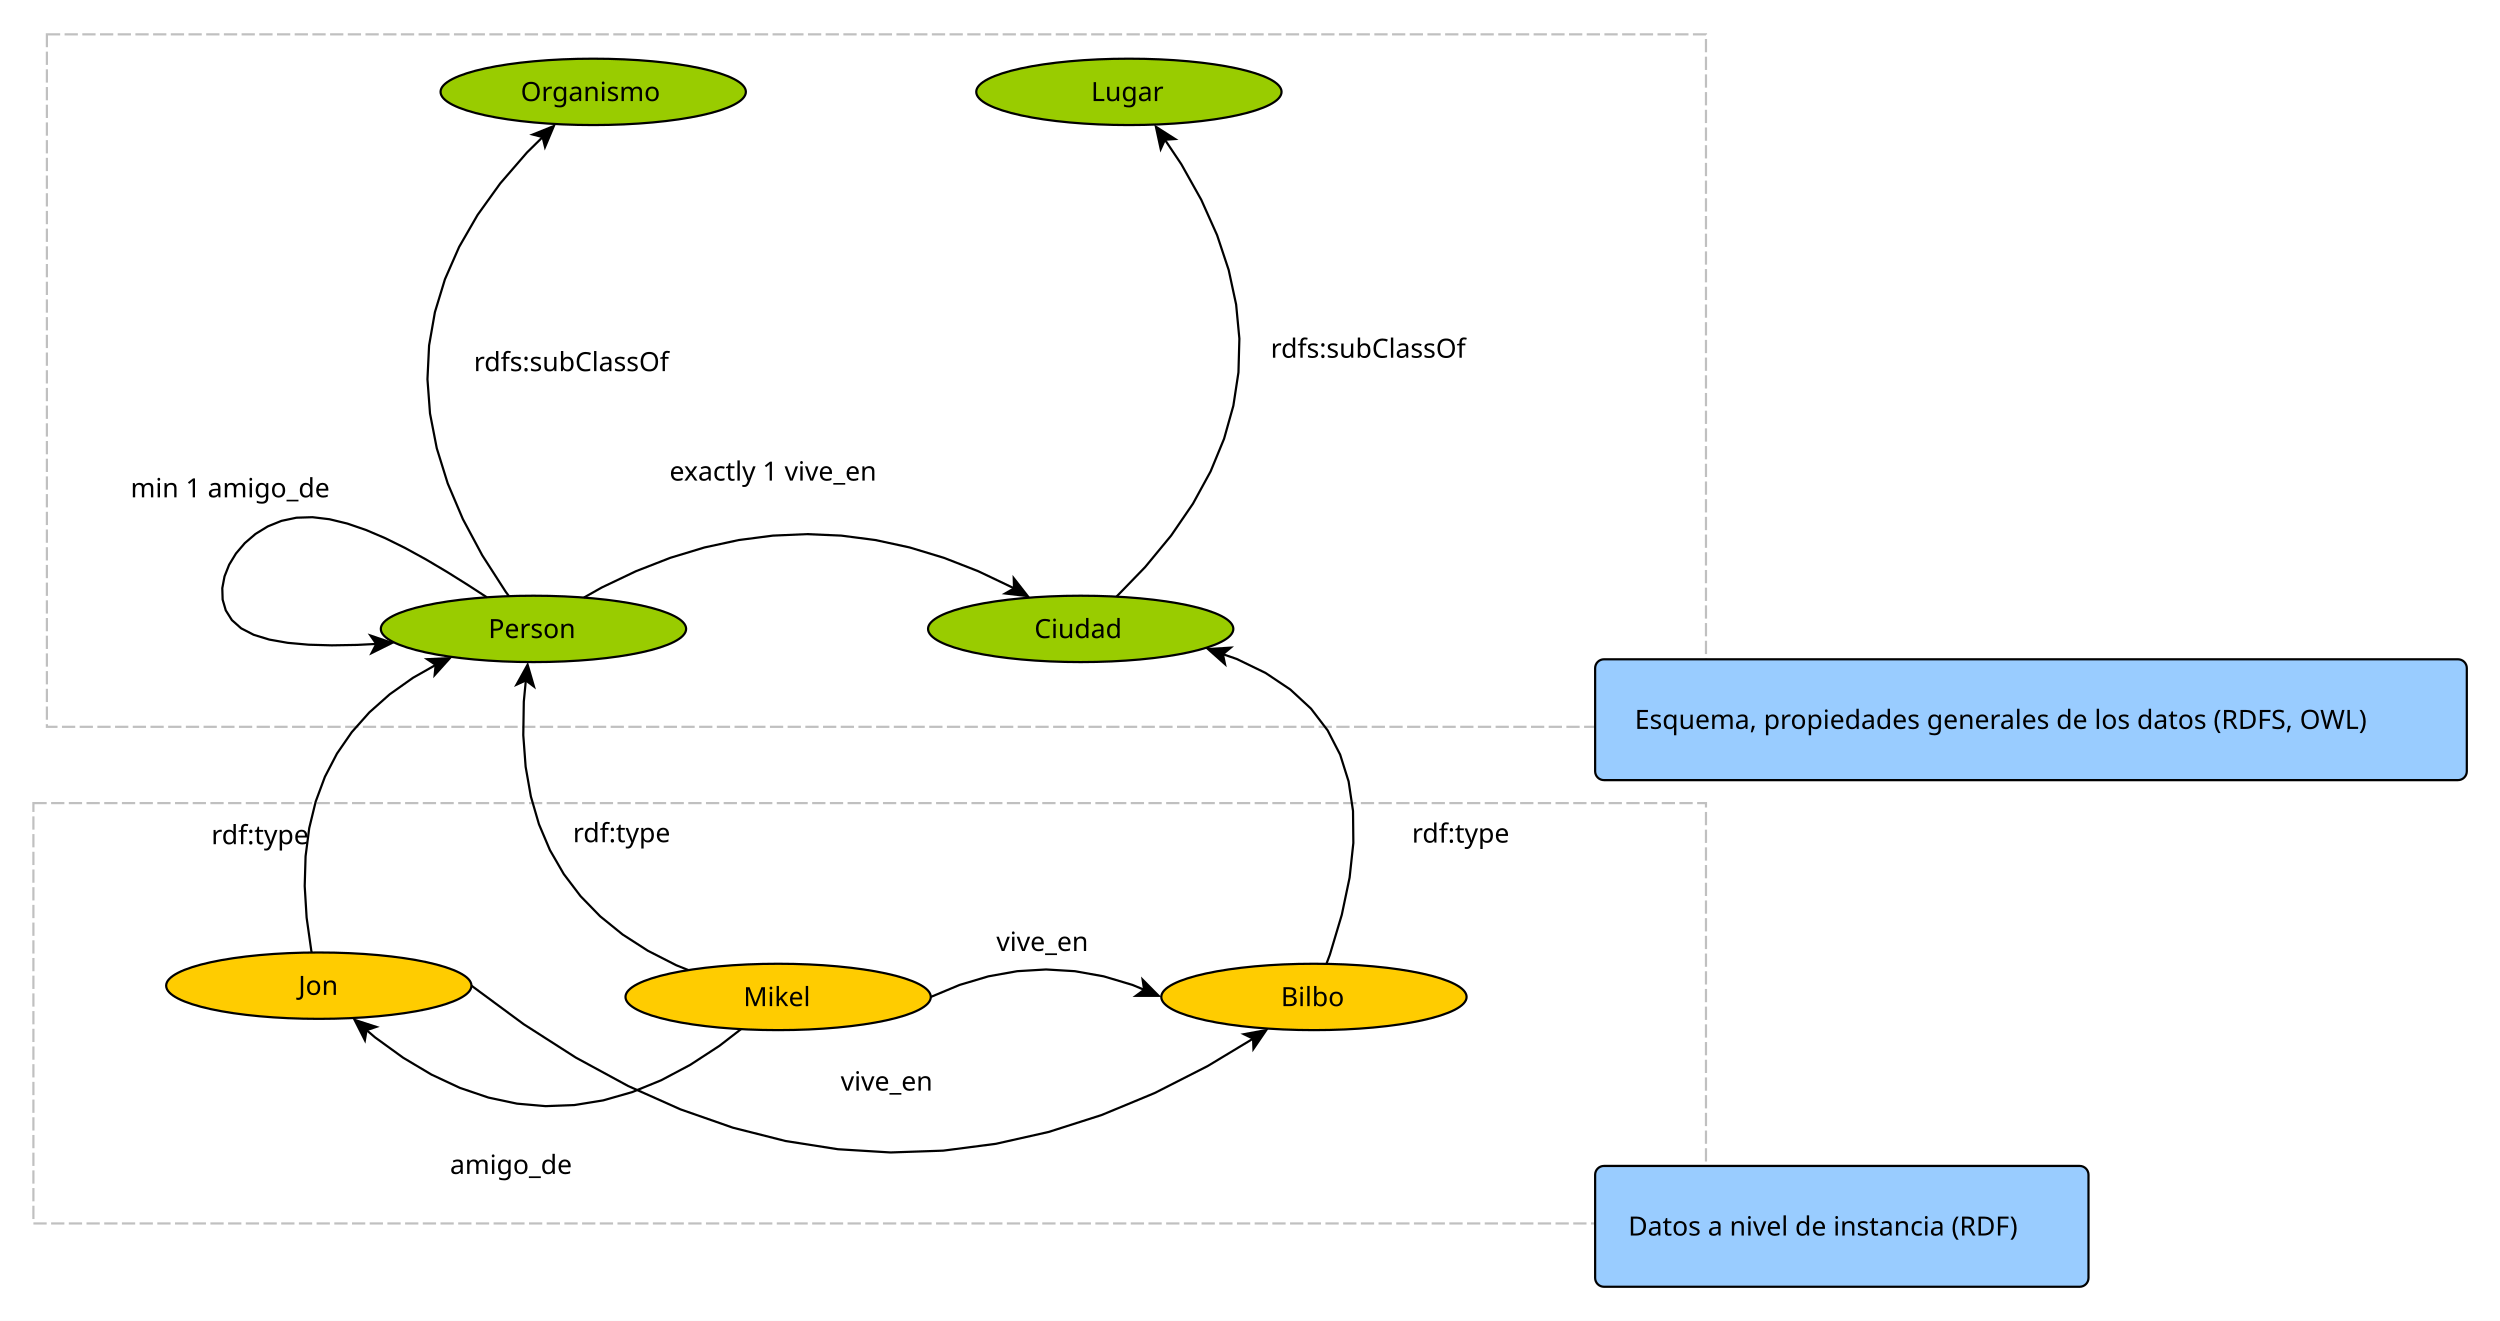
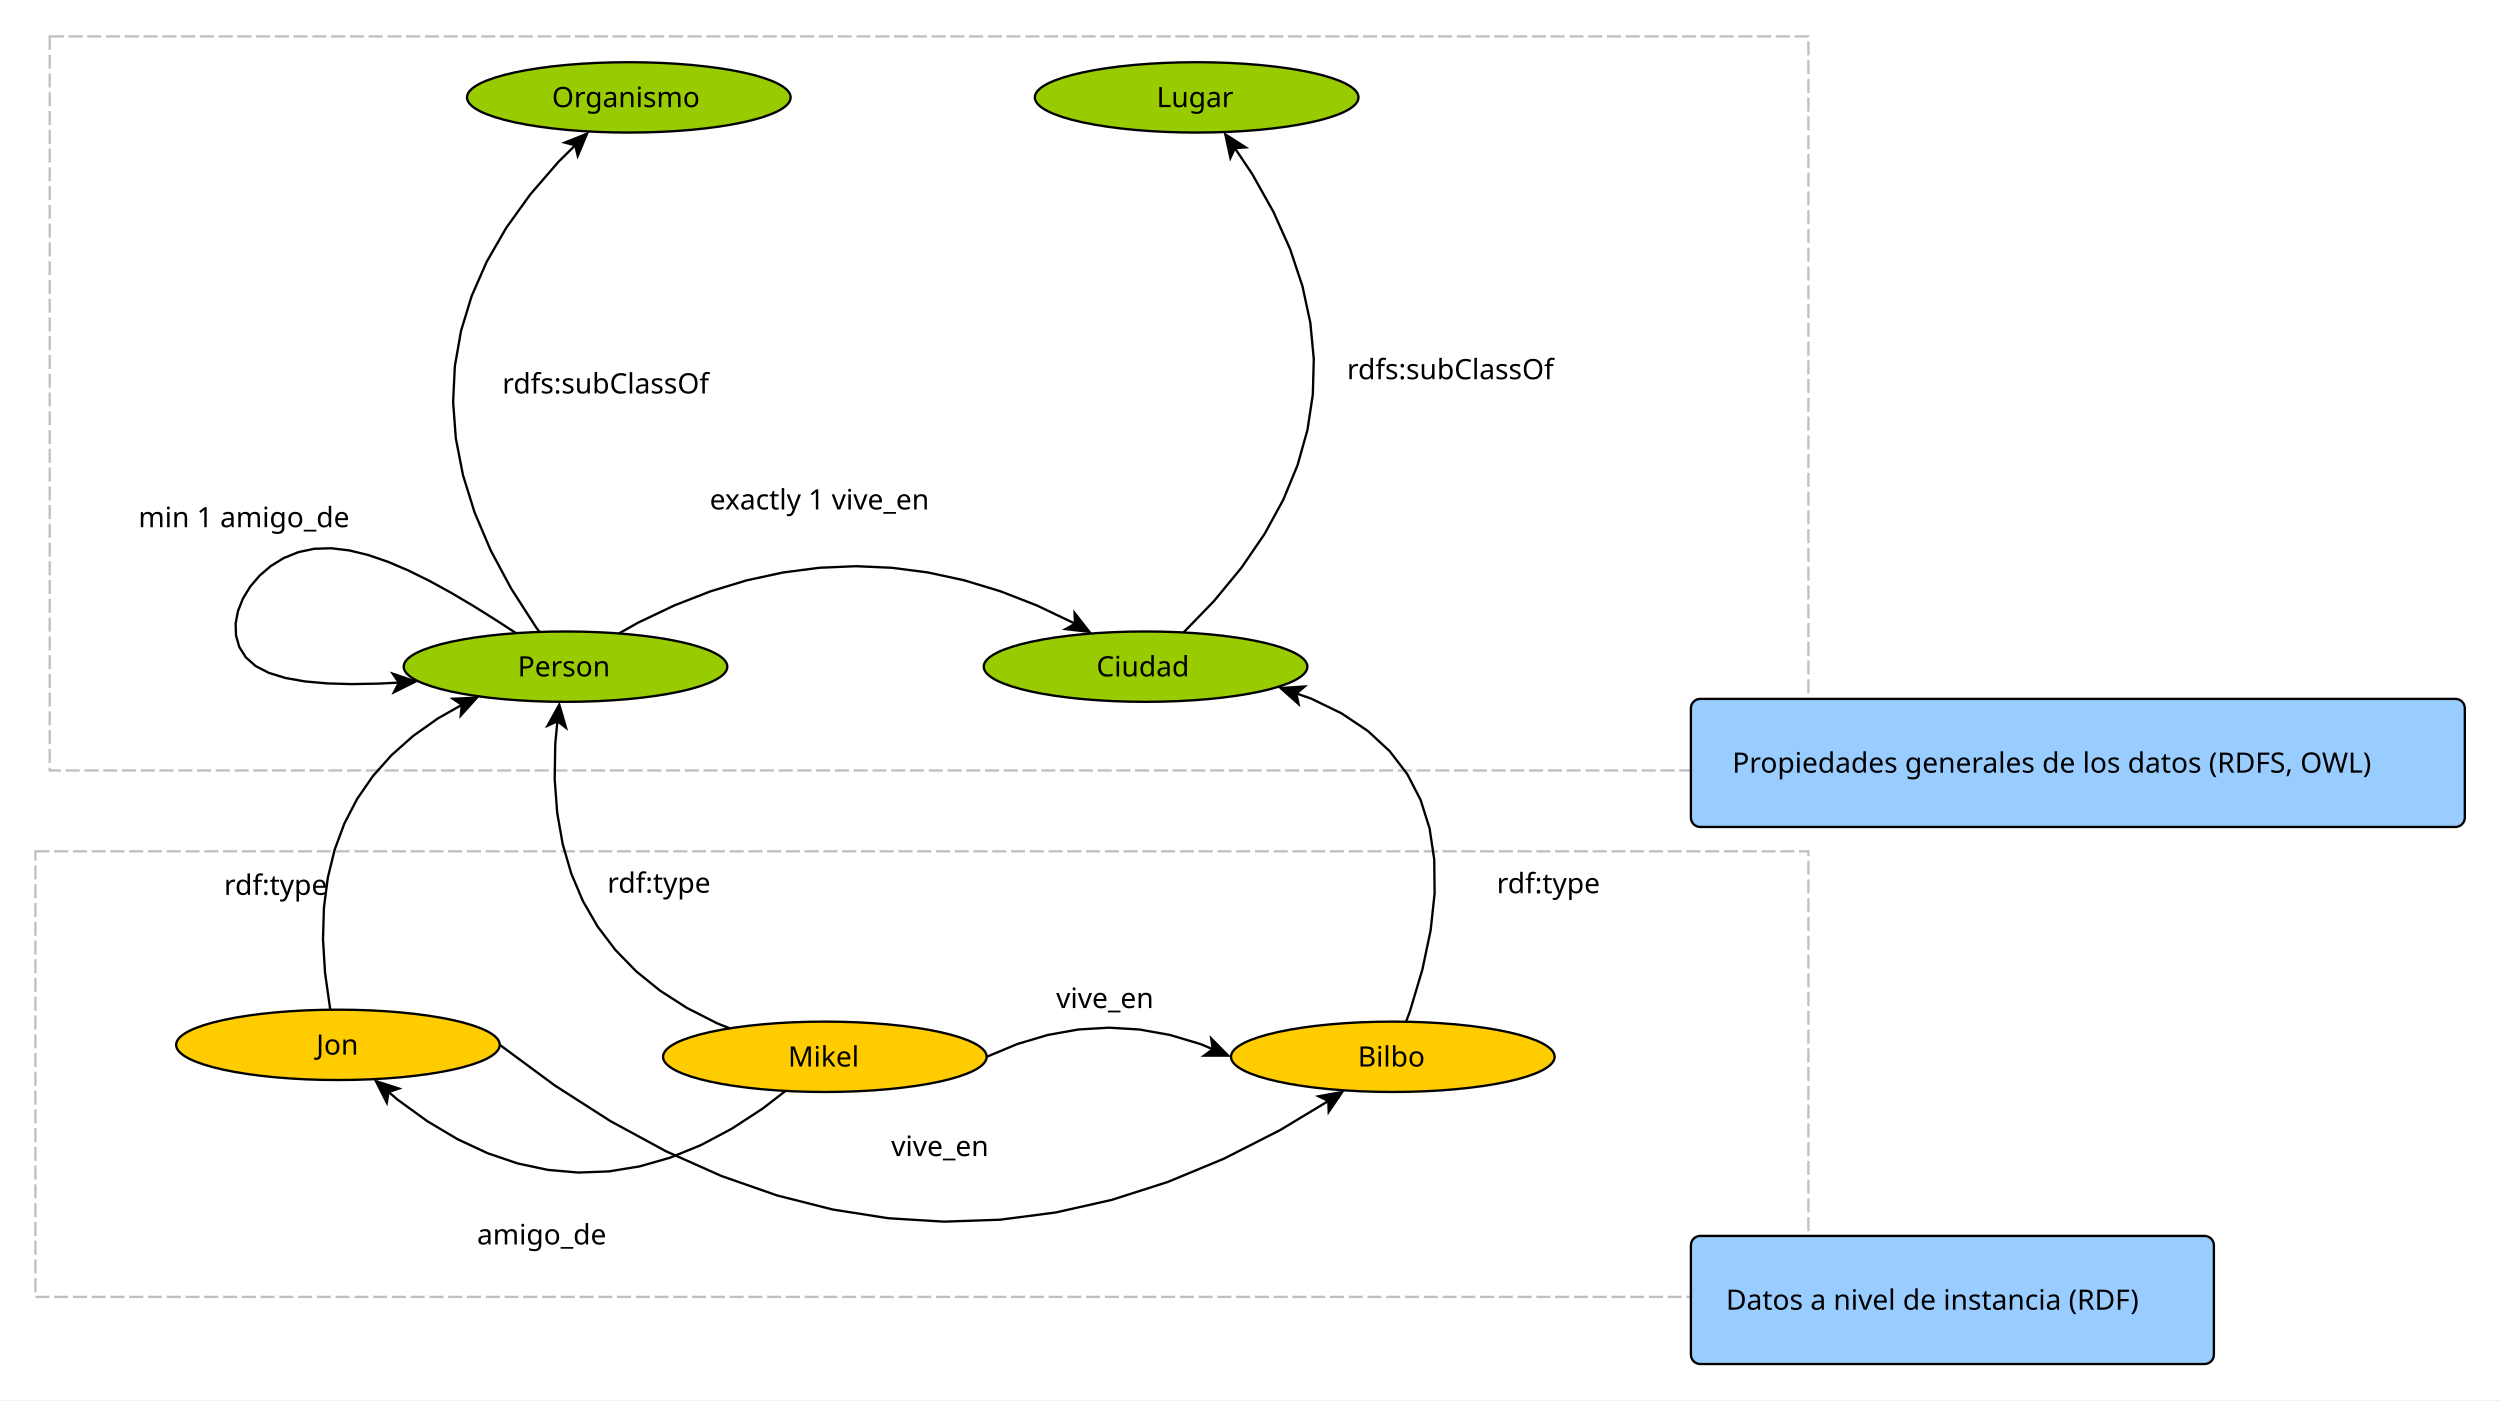
- <svg xmlns="http://www.w3.org/2000/svg" fill-opacity="1" color-rendering="auto" color-interpolation="auto" text-rendering="auto" stroke="black" stroke-linecap="square" width="1130" stroke-miterlimit="10" shape-rendering="auto" stroke-opacity="1" fill="black" stroke-dasharray="none" font-weight="normal" stroke-width="1" height="597" font-family="'Dialog'" font-style="normal" stroke-linejoin="miter" font-size="12px" stroke-dashoffset="0" image-rendering="auto">
+ <svg xmlns="http://www.w3.org/2000/svg" fill-opacity="1" color-rendering="auto" color-interpolation="auto" text-rendering="auto" stroke="black" stroke-linecap="square" width="1066" stroke-miterlimit="10" shape-rendering="auto" stroke-opacity="1" fill="black" stroke-dasharray="none" font-weight="normal" stroke-width="1" height="597" font-family="'Dialog'" font-style="normal" stroke-linejoin="miter" font-size="12px" stroke-dashoffset="0" image-rendering="auto">
  <defs id="genericDefs" />
  <g>
    <defs id="defs1">
      <clipPath clipPathUnits="userSpaceOnUse" id="clipPath1">
-         <path d="M0 0 L1130 0 L1130 597 L0 597 L0 0 Z" />
+         <path d="M0 0 L1066 0 L1066 597 L0 597 L0 0 Z" />
      </clipPath>
      <clipPath clipPathUnits="userSpaceOnUse" id="clipPath2">
-         <path d="M165 134 L1295 134 L1295 731 L165 731 L165 134 Z" />
+         <path d="M165 134 L1231 134 L1231 731 L165 731 L165 134 Z" />
      </clipPath>
    </defs>
    <g fill="white" text-rendering="geometricPrecision" shape-rendering="geometricPrecision" transform="translate(-165,-134)" stroke="white">
-       <rect x="165" width="1130" height="597" y="134" clip-path="url(#clipPath2)" stroke="none" />
+       <rect x="165" width="1066" height="597" y="134" clip-path="url(#clipPath2)" stroke="none" />
    </g>
    <g stroke-linecap="butt" transform="matrix(1,0,0,1,-165,-134)" fill="silver" text-rendering="geometricPrecision" shape-rendering="geometricPrecision" stroke-dasharray="6,2" stroke="silver" stroke-miterlimit="1.45">
      <rect fill="none" x="186.197" width="749.902" height="313" y="149.526" clip-path="url(#clipPath2)" />
    </g>
    <g fill="rgb(255,204,0)" text-rendering="geometricPrecision" shape-rendering="geometricPrecision" transform="matrix(1,0,0,1,-165,-134)" stroke="rgb(255,204,0)">
      <ellipse rx="69" ry="15" clip-path="url(#clipPath2)" cx="516.72" cy="584.619" stroke="none" />
    </g>
    <g text-rendering="geometricPrecision" stroke-miterlimit="1.45" shape-rendering="geometricPrecision" transform="matrix(1,0,0,1,-165,-134)" stroke-linecap="butt">
      <ellipse rx="69" fill="none" ry="15" clip-path="url(#clipPath2)" cx="516.72" cy="584.619" />
      <text x="501.043" xml:space="preserve" y="588.773" clip-path="url(#clipPath2)" font-family="sans-serif" stroke="none">Mikel</text>
    </g>
    <g fill="rgb(255,204,0)" text-rendering="geometricPrecision" shape-rendering="geometricPrecision" transform="matrix(1,0,0,1,-165,-134)" stroke="rgb(255,204,0)">
      <ellipse rx="69" ry="15" clip-path="url(#clipPath2)" cx="758.9" cy="584.619" stroke="none" />
    </g>
    <g text-rendering="geometricPrecision" stroke-miterlimit="1.45" shape-rendering="geometricPrecision" transform="matrix(1,0,0,1,-165,-134)" stroke-linecap="butt">
      <ellipse rx="69" fill="none" ry="15" clip-path="url(#clipPath2)" cx="758.9" cy="584.619" />
      <text x="743.971" xml:space="preserve" y="588.773" clip-path="url(#clipPath2)" font-family="sans-serif" stroke="none">Bilbo</text>
    </g>
    <g fill="rgb(255,204,0)" text-rendering="geometricPrecision" shape-rendering="geometricPrecision" transform="matrix(1,0,0,1,-165,-134)" stroke="rgb(255,204,0)">
      <ellipse rx="69" ry="15" clip-path="url(#clipPath2)" cx="309.099" cy="579.525" stroke="none" />
    </g>
    <g text-rendering="geometricPrecision" stroke-miterlimit="1.45" shape-rendering="geometricPrecision" transform="matrix(1,0,0,1,-165,-134)" stroke-linecap="butt">
      <ellipse rx="69" fill="none" ry="15" clip-path="url(#clipPath2)" cx="309.099" cy="579.525" />
      <text x="299.855" xml:space="preserve" y="583.679" clip-path="url(#clipPath2)" font-family="sans-serif" stroke="none">Jon</text>
    </g>
    <g fill="rgb(153,204,0)" text-rendering="geometricPrecision" shape-rendering="geometricPrecision" transform="matrix(1,0,0,1,-165,-134)" stroke="rgb(153,204,0)">
      <ellipse rx="69" ry="15" clip-path="url(#clipPath2)" cx="406.131" cy="418.263" stroke="none" />
    </g>
    <g text-rendering="geometricPrecision" stroke-miterlimit="1.45" shape-rendering="geometricPrecision" transform="matrix(1,0,0,1,-165,-134)" stroke-linecap="butt">
      <ellipse rx="69" fill="none" ry="15" clip-path="url(#clipPath2)" cx="406.131" cy="418.263" />
      <text x="385.755" xml:space="preserve" y="422.417" clip-path="url(#clipPath2)" font-family="sans-serif" stroke="none">Person</text>
    </g>
    <g fill="rgb(153,204,0)" text-rendering="geometricPrecision" shape-rendering="geometricPrecision" transform="matrix(1,0,0,1,-165,-134)" stroke="rgb(153,204,0)">
      <ellipse rx="69" ry="15" clip-path="url(#clipPath2)" cx="653.471" cy="418.263" stroke="none" />
    </g>
    <g text-rendering="geometricPrecision" stroke-miterlimit="1.45" shape-rendering="geometricPrecision" transform="matrix(1,0,0,1,-165,-134)" stroke-linecap="butt">
      <ellipse rx="69" fill="none" ry="15" clip-path="url(#clipPath2)" cx="653.471" cy="418.263" />
      <text x="632.518" xml:space="preserve" y="422.417" clip-path="url(#clipPath2)" font-family="sans-serif" stroke="none">Ciudad</text>
    </g>
    <g fill="rgb(153,204,0)" text-rendering="geometricPrecision" shape-rendering="geometricPrecision" transform="matrix(1,0,0,1,-165,-134)" stroke="rgb(153,204,0)">
      <ellipse rx="69" ry="15" clip-path="url(#clipPath2)" cx="433.131" cy="175.526" stroke="none" />
    </g>
    <g text-rendering="geometricPrecision" stroke-miterlimit="1.45" shape-rendering="geometricPrecision" transform="matrix(1,0,0,1,-165,-134)" stroke-linecap="butt">
      <ellipse rx="69" fill="none" ry="15" clip-path="url(#clipPath2)" cx="433.131" cy="175.526" />
      <text x="400.345" xml:space="preserve" y="179.68" clip-path="url(#clipPath2)" font-family="sans-serif" stroke="none">Organismo</text>
    </g>
    <g fill="rgb(153,204,0)" text-rendering="geometricPrecision" shape-rendering="geometricPrecision" transform="matrix(1,0,0,1,-165,-134)" stroke="rgb(153,204,0)">
      <ellipse rx="69" ry="15" clip-path="url(#clipPath2)" cx="675.263" cy="175.526" stroke="none" />
    </g>
    <g text-rendering="geometricPrecision" stroke-miterlimit="1.45" shape-rendering="geometricPrecision" transform="matrix(1,0,0,1,-165,-134)" stroke-linecap="butt">
      <ellipse rx="69" fill="none" ry="15" clip-path="url(#clipPath2)" cx="675.263" cy="175.526" />
      <text x="658.165" xml:space="preserve" y="179.68" clip-path="url(#clipPath2)" font-family="sans-serif" stroke="none">Lugar</text>
      <rect x="180.099" y="497" clip-path="url(#clipPath2)" fill="none" width="756" stroke-dasharray="6,2" height="190" stroke="silver" />
    </g>
    <g fill="rgb(153,204,255)" text-rendering="geometricPrecision" shape-rendering="geometricPrecision" transform="matrix(1,0,0,1,-165,-134)" stroke="rgb(153,204,255)">
      <rect x="886" y="661" clip-path="url(#clipPath2)" width="223" rx="4" ry="4" height="54.619" stroke="none" />
    </g>
    <g text-rendering="geometricPrecision" stroke-miterlimit="1.45" shape-rendering="geometricPrecision" transform="matrix(1,0,0,1,-165,-134)" stroke-linecap="butt">
      <rect x="886" y="661" clip-path="url(#clipPath2)" fill="none" width="223" rx="4" ry="4" height="54.619" />
      <text x="900.97" xml:space="preserve" y="692.464" clip-path="url(#clipPath2)" font-family="sans-serif" stroke="none">Datos a nivel de instancia (RDF)</text>
    </g>
    <g fill="rgb(153,204,255)" text-rendering="geometricPrecision" shape-rendering="geometricPrecision" transform="matrix(1,0,0,1,-165,-134)" stroke="rgb(153,204,255)">
-       <rect x="886" y="432" clip-path="url(#clipPath2)" width="394" rx="4" ry="4" height="54.619" stroke="none" />
+       <rect x="886" y="432" clip-path="url(#clipPath2)" width="330" rx="4" ry="4" height="54.619" stroke="none" />
    </g>
    <g text-rendering="geometricPrecision" stroke-miterlimit="1.45" shape-rendering="geometricPrecision" transform="matrix(1,0,0,1,-165,-134)" stroke-linecap="butt">
-       <rect x="886" y="432" clip-path="url(#clipPath2)" fill="none" width="394" rx="4" ry="4" height="54.619" />
-       <text x="903.92" xml:space="preserve" y="463.464" clip-path="url(#clipPath2)" font-family="sans-serif" stroke="none">Esquema, propiedades generales de los datos (RDFS, OWL)</text>
+       <rect x="886" y="432" clip-path="url(#clipPath2)" fill="none" width="330" rx="4" ry="4" height="54.619" />
+       <text x="903.666" xml:space="preserve" y="463.464" clip-path="url(#clipPath2)" font-family="sans-serif" stroke="none">Propiedades generales de los datos (RDFS, OWL)</text>
      <path fill="none" d="M585.72 584.619 L598.742 579.185 L611.765 575.304 L624.787 572.976 L637.81 572.199 L650.833 572.976 L663.855 575.304 L676.878 579.185 L682.518 581.538" clip-path="url(#clipPath2)" />
      <path d="M689.9 584.619 L680.751 575.384 L681.595 581.153 L676.9 584.613 Z" clip-path="url(#clipPath2)" stroke="none" />
      <text x="615.351" xml:space="preserve" y="563.841" clip-path="url(#clipPath2)" font-family="sans-serif" stroke="none">vive_en</text>
      <path fill="none" d="M499.955 599.162 L490.21 606.691 L477.014 615.294 L463.859 622.274 L450.743 627.633 L437.668 631.37 L424.632 633.485 L411.635 633.977 L398.679 632.848 L385.762 630.096 L372.886 625.723 L360.049 619.727 L347.251 612.11 L334.494 602.87 L330.368 599.347" clip-path="url(#clipPath2)" />
      <path d="M324.285 594.151 L330.163 605.746 L331.129 599.996 L336.657 598.142 Z" clip-path="url(#clipPath2)" stroke="none" />
      <text x="368.397" xml:space="preserve" y="664.627" clip-path="url(#clipPath2)" font-family="sans-serif" stroke="none">amigo_de</text>
      <path fill="none" d="M378.122 579.542 L401.67 596.915 L425.272 612.029 L448.905 624.866 L472.568 635.428 L496.262 643.713 L519.986 649.722 L543.74 653.454 L567.525 654.911 L591.341 654.091 L615.186 650.995 L639.062 645.623 L662.969 637.975 L686.906 628.05 L710.874 615.849 L731.661 603.309 L731.743 603.252" clip-path="url(#clipPath2)" />
      <path d="M738.446 598.885 L725.662 601.247 L730.905 603.798 L731.121 609.625 Z" clip-path="url(#clipPath2)" stroke="none" />
      <text x="545.001" xml:space="preserve" y="626.948" clip-path="url(#clipPath2)" font-family="sans-serif" stroke="none">vive_en</text>
      <path fill="none" d="M476.161 572.491 L470.641 570.275 L457.881 563.765 L446.42 556.392 L436.259 548.155 L427.398 539.053 L419.836 529.088 L413.574 518.259 L408.612 506.566 L404.95 494.009 L402.587 480.587 L401.523 466.302 L401.76 451.153 L402.713 441.211 L402.73 441.112" clip-path="url(#clipPath2)" />
      <path d="M403.622 433.162 L397.315 444.529 L402.618 442.106 L407.252 445.645 Z" clip-path="url(#clipPath2)" stroke="none" />
      <text x="423.956" xml:space="preserve" y="514.674" clip-path="url(#clipPath2)" font-family="sans-serif" stroke="none">rdf:type</text>
      <path fill="none" d="M305.879 564.53 L305.714 563.76 L303.589 548.754 L302.725 534.506 L303.12 521.016 L304.775 508.284 L307.69 496.31 L311.865 485.094 L317.299 474.636 L323.994 464.936 L331.948 455.994 L341.162 447.81 L351.637 440.385 L362.204 434.38 L362.295 434.338" clip-path="url(#clipPath2)" />
      <path d="M369.526 430.916 L356.541 431.53 L361.391 434.766 L360.819 440.569 Z" clip-path="url(#clipPath2)" stroke="none" />
      <text x="260.519" xml:space="preserve" y="515.573" clip-path="url(#clipPath2)" font-family="sans-serif" stroke="none">rdf:type</text>
      <path fill="none" d="M385.064 403.989 L376.578 398.469 L366.956 392.445 L357.491 386.837 L348.225 381.75 L339.196 377.288 L330.445 373.555 L322.009 370.656 L313.93 368.695 L306.248 367.774 L299 368 L292.235 369.429 L286.032 371.935 L280.478 375.344 L275.659 379.481 L271.663 384.175 L268.575 389.25 L266.483 394.534 L265.474 399.852 L265.634 405.031 L267.051 409.898 L269.81 414.279 L274 418 L279.671 420.928 L286.731 423.093 L295.056 424.562 L304.519 425.407 L314.992 425.697 L326.35 425.5 L335.414 425.041 L335.514 425.034" clip-path="url(#clipPath2)" />
      <path d="M343.496 424.509 L331.194 420.307 L334.516 425.099 L331.85 430.285 Z" clip-path="url(#clipPath2)" stroke="none" />
      <text x="224.025" xml:space="preserve" y="358.794" clip-path="url(#clipPath2)" font-family="sans-serif" stroke="none">min 1 amigo_de</text>
      <path fill="none" d="M764.534 569.669 L766.114 565.474 L771.488 547.495 L775.021 530.683 L776.713 515.037 L776.565 500.557 L774.577 487.244 L770.748 475.097 L765.079 464.117 L757.57 454.303 L748.22 445.655 L737.029 438.174 L723.999 431.859 L717.355 429.559" clip-path="url(#clipPath2)" />
      <path d="M709.795 426.942 L719.499 435.592 L718.3 429.886 L722.771 426.143 Z" clip-path="url(#clipPath2)" stroke="none" />
      <text x="803.198" xml:space="preserve" y="514.867" clip-path="url(#clipPath2)" font-family="sans-serif" stroke="none">rdf:type</text>
      <path fill="none" d="M428.927 404.094 L437.049 399.523 L452.507 392.16 L467.966 386.137 L483.425 381.452 L498.884 378.105 L514.342 376.097 L529.801 375.428 L545.26 376.097 L560.719 378.105 L576.177 381.452 L591.636 386.137 L607.095 392.16 L622.554 399.523 L623.704 400.17" clip-path="url(#clipPath2)" />
      <path d="M630.676 404.094 L622.671 393.851 L622.832 399.68 L617.766 402.565 Z" clip-path="url(#clipPath2)" stroke="none" />
      <text x="467.608" xml:space="preserve" y="351.235" clip-path="url(#clipPath2)" font-family="sans-serif" stroke="none">exactly 1 vive_en</text>
      <path fill="none" d="M395.04 403.44 L393.596 401.51 L382.957 384.968 L374.214 368.637 L367.368 352.516 L362.418 336.607 L359.365 320.908 L358.208 305.421 L358.947 290.144 L361.583 275.079 L366.115 260.224 L372.543 245.58 L380.868 231.148 L391.089 216.926 L403.207 202.915 L410.563 195.672" clip-path="url(#clipPath2)" />
      <path d="M416.263 190.058 L404.204 194.915 L409.85 196.373 L411.221 202.041 Z" clip-path="url(#clipPath2)" stroke="none" />
      <text x="379.182" xml:space="preserve" y="301.765" clip-path="url(#clipPath2)" font-family="sans-serif" stroke="none">rdfs:subClassOf</text>
      <path fill="none" d="M669.658 403.676 L682.626 390.294 L694.372 376.055 L704.23 361.646 L712.199 347.068 L718.281 332.321 L722.475 317.404 L724.781 302.318 L725.199 287.062 L723.729 271.637 L720.371 256.042 L715.125 240.278 L707.992 224.344 L698.97 208.241 L691.361 196.892 L691.3 196.813" clip-path="url(#clipPath2)" />
      <path d="M686.728 190.248 L689.483 202.953 L691.871 197.634 L697.689 197.239 Z" clip-path="url(#clipPath2)" stroke="none" />
      <text x="739.357" xml:space="preserve" y="295.702" clip-path="url(#clipPath2)" font-family="sans-serif" stroke="none">rdfs:subClassOf</text>
    </g>
  </g>
</svg>
